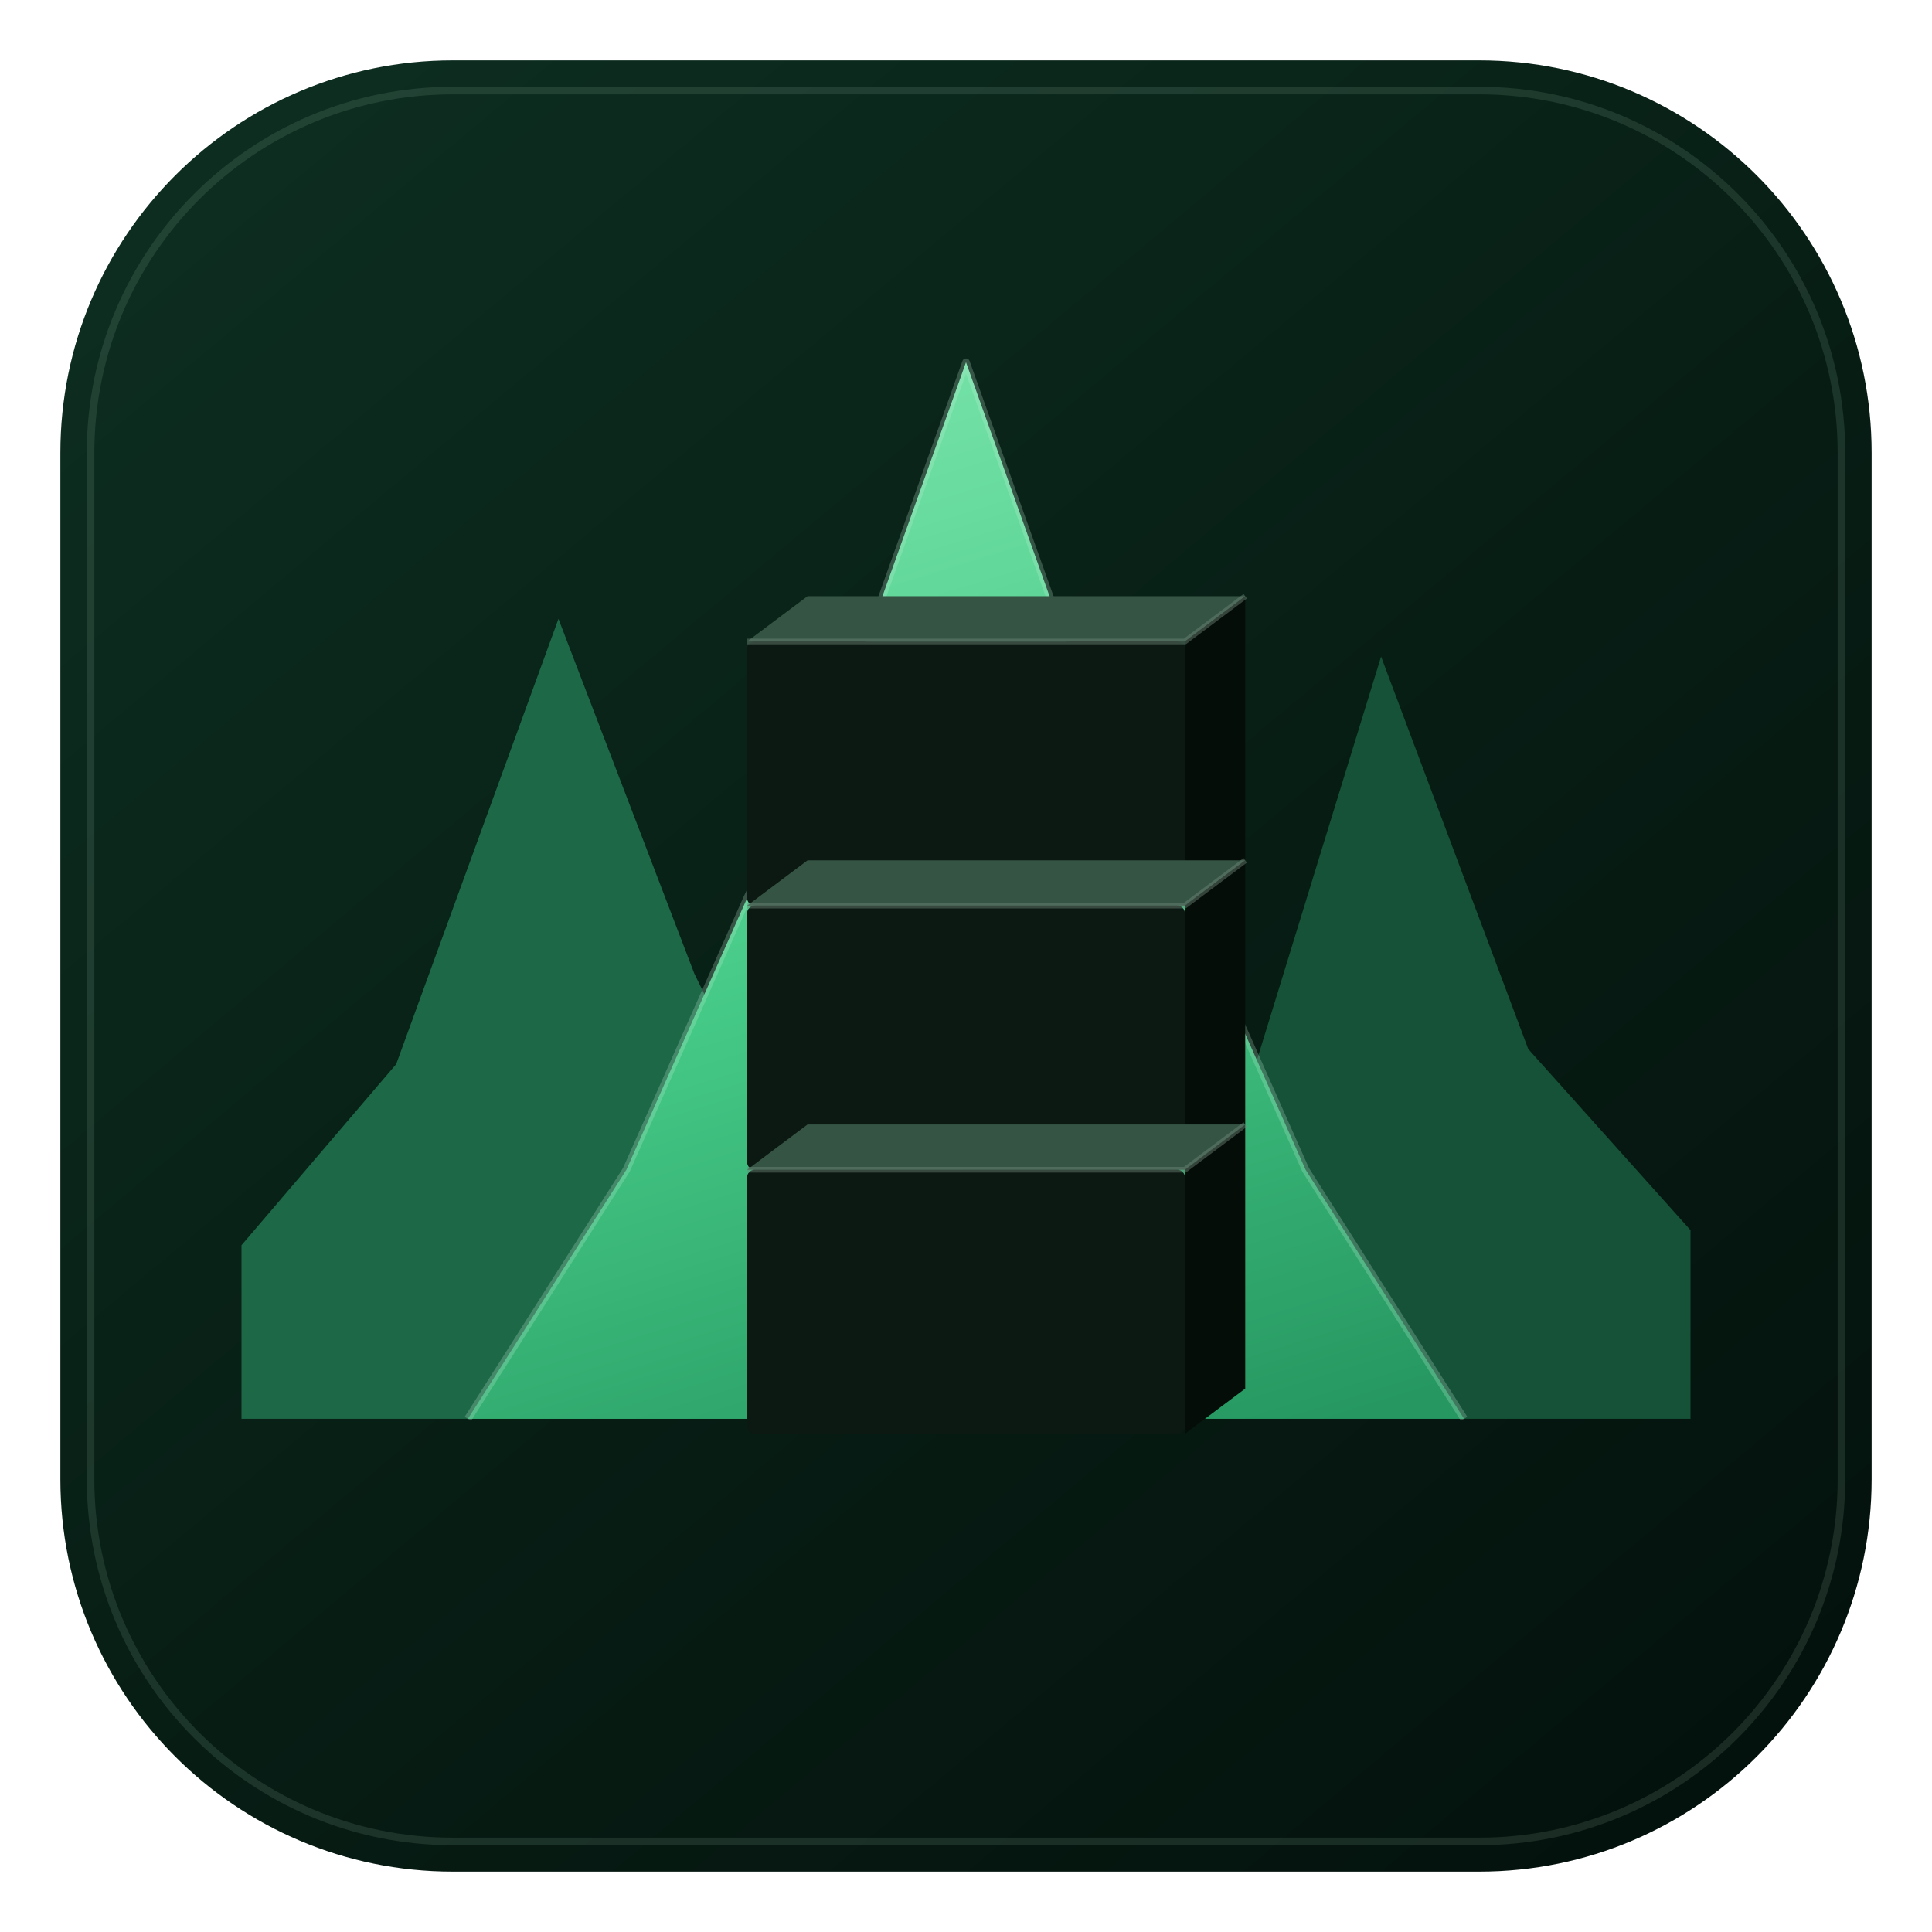
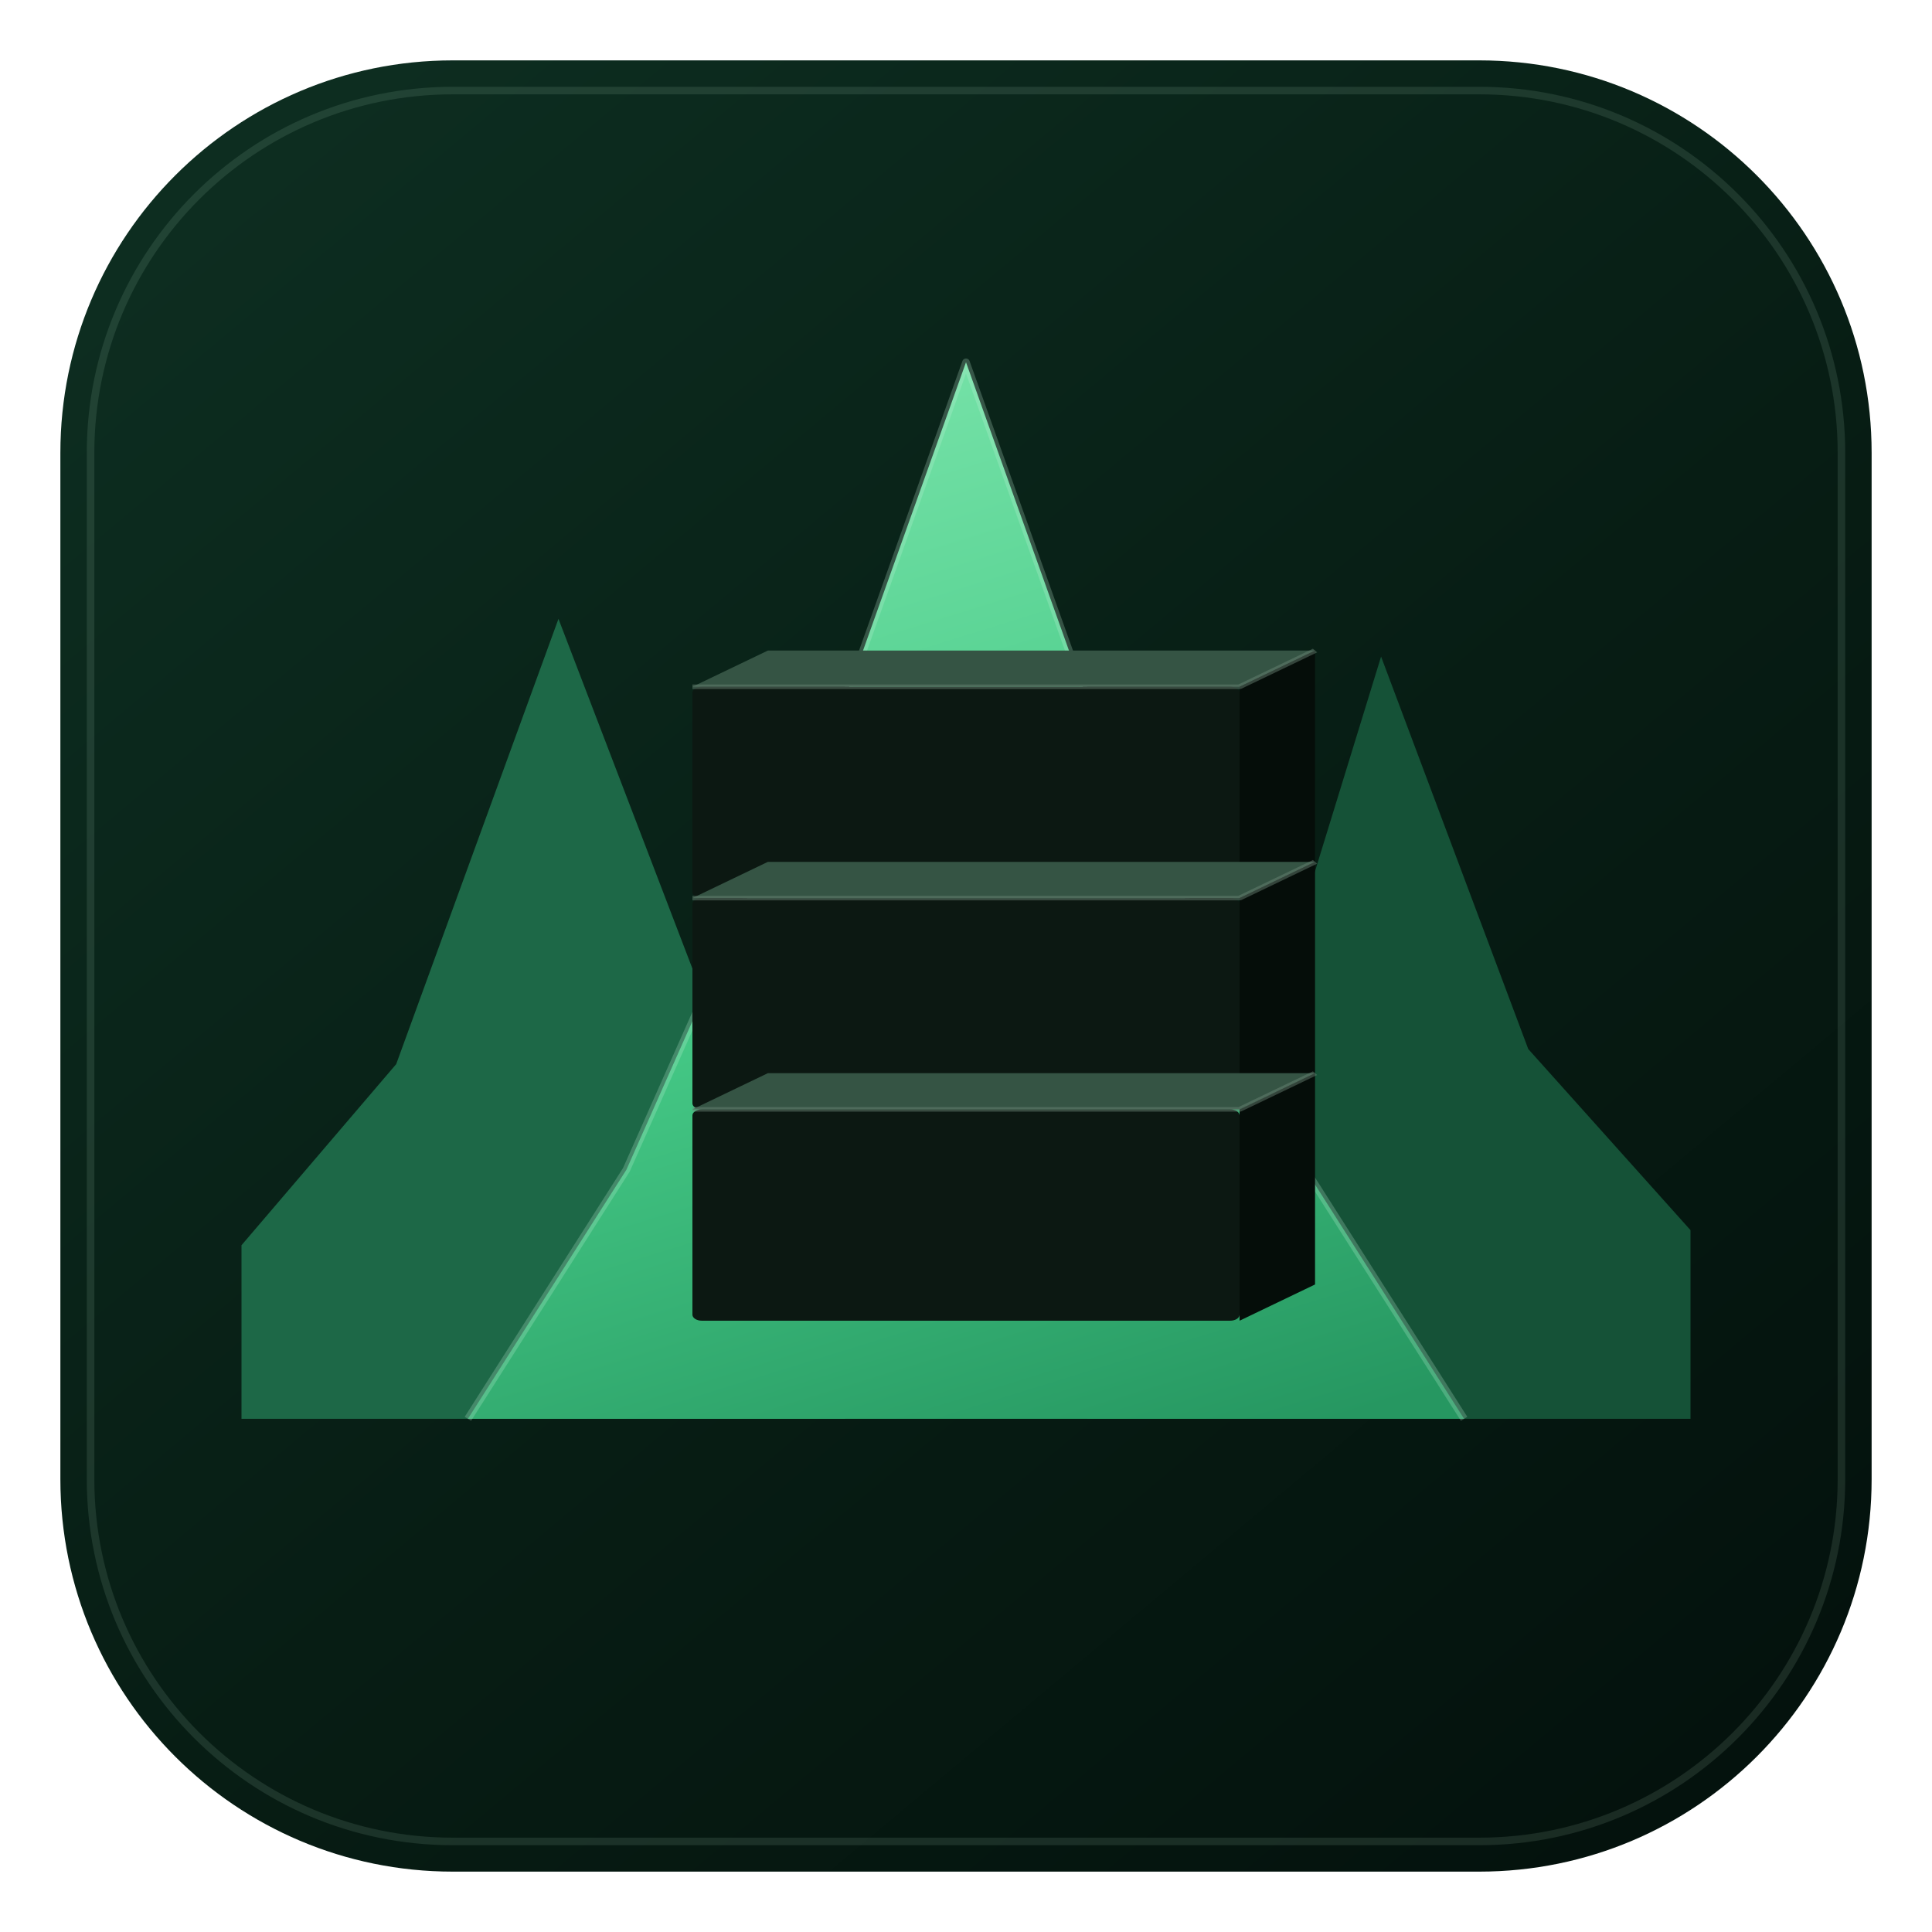
<svg xmlns="http://www.w3.org/2000/svg" viewBox="0 0 512 512" role="img" aria-labelledby="title description">
  <defs>
    <linearGradient id="backdrop" x1="72" y1="40" x2="440" y2="480" gradientUnits="userSpaceOnUse">
      <stop offset="0" stop-color="#0d2d20" />
      <stop offset="0.55" stop-color="#071d14" />
      <stop offset="1" stop-color="#04120d" />
    </linearGradient>
    <linearGradient id="ridge-center" x1="220" y1="100" x2="310" y2="390" gradientUnits="userSpaceOnUse">
      <stop offset="0" stop-color="#76e2a8" />
      <stop offset="0.5" stop-color="#45c986" />
      <stop offset="1" stop-color="#269761" />
    </linearGradient>
    <linearGradient id="gold" x1="0" y1="0" x2="1" y2="0">
      <stop offset="0" stop-color="#b9994e" />
      <stop offset="0.5" stop-color="#e2cb87" />
      <stop offset="1" stop-color="#b5974c" />
    </linearGradient>
  </defs>
  <rect x="16" y="16" width="480" height="480" rx="104" fill="url(#backdrop)" />
  <rect x="24" y="24" width="464" height="464" rx="96" fill="none" stroke="#b8e5ca" stroke-opacity="0.12" stroke-width="2" />
  <g id="ridges">
    <path id="left-ridge" d="M64 376V330L105 282L148 164L184 258L224 340V376Z" fill="#1d6847" />
    <path id="right-ridge" d="M288 376L326 304L366 174L405 278L448 326V376Z" fill="#155237" />
    <path id="middle-ridge" d="M124 376L166 310L198 238L226 180L256 96L286 180L314 238L346 310L388 376Z" fill="url(#ridge-center)" />
    <path d="M124 376L166 310L198 238L226 180L256 96L286 180L314 238L346 310L388 376" fill="none" stroke="#c5f4d8" stroke-opacity="0.24" stroke-width="2" stroke-linejoin="round" />
  </g>
-   <g id="stacked-blocks" stroke-linejoin="round">
+   <g id="stacked-blocks" stroke-linejoin="round" transform="translate(-64 46) scale(1.25 .8)">
    <g id="cube-top">
      <path d="M198 170L214 158H330L314 170Z" fill="#355444" />
      <path d="M314 170L330 158V228L314 240Z" fill="#050d09" />
      <rect x="198" y="170" width="116" height="70" rx="2" fill="#0c1812" />
      <path d="M198 170H314L330 158" fill="none" stroke="#6d8978" stroke-opacity="0.45" stroke-width="1.5" />
    </g>
    <g id="cube-middle">
      <path d="M198 240L214 228H330L314 240Z" fill="#355444" />
      <path d="M314 240L330 228V298L314 310Z" fill="#050d09" />
      <rect x="198" y="240" width="116" height="70" rx="2" fill="#0c1812" />
      <path d="M198 240H314L330 228" fill="none" stroke="#6d8978" stroke-opacity="0.45" stroke-width="1.5" />
    </g>
    <g id="cube-bottom">
      <path d="M198 310L214 298H330L314 310Z" fill="#355444" />
      <path d="M314 310L330 298V368L314 380Z" fill="#050d09" />
      <rect x="198" y="310" width="116" height="70" rx="2" fill="#0c1812" />
      <path d="M198 310H314L330 298" fill="none" stroke="#6d8978" stroke-opacity="0.45" stroke-width="1.5" />
    </g>
  </g>
</svg>
